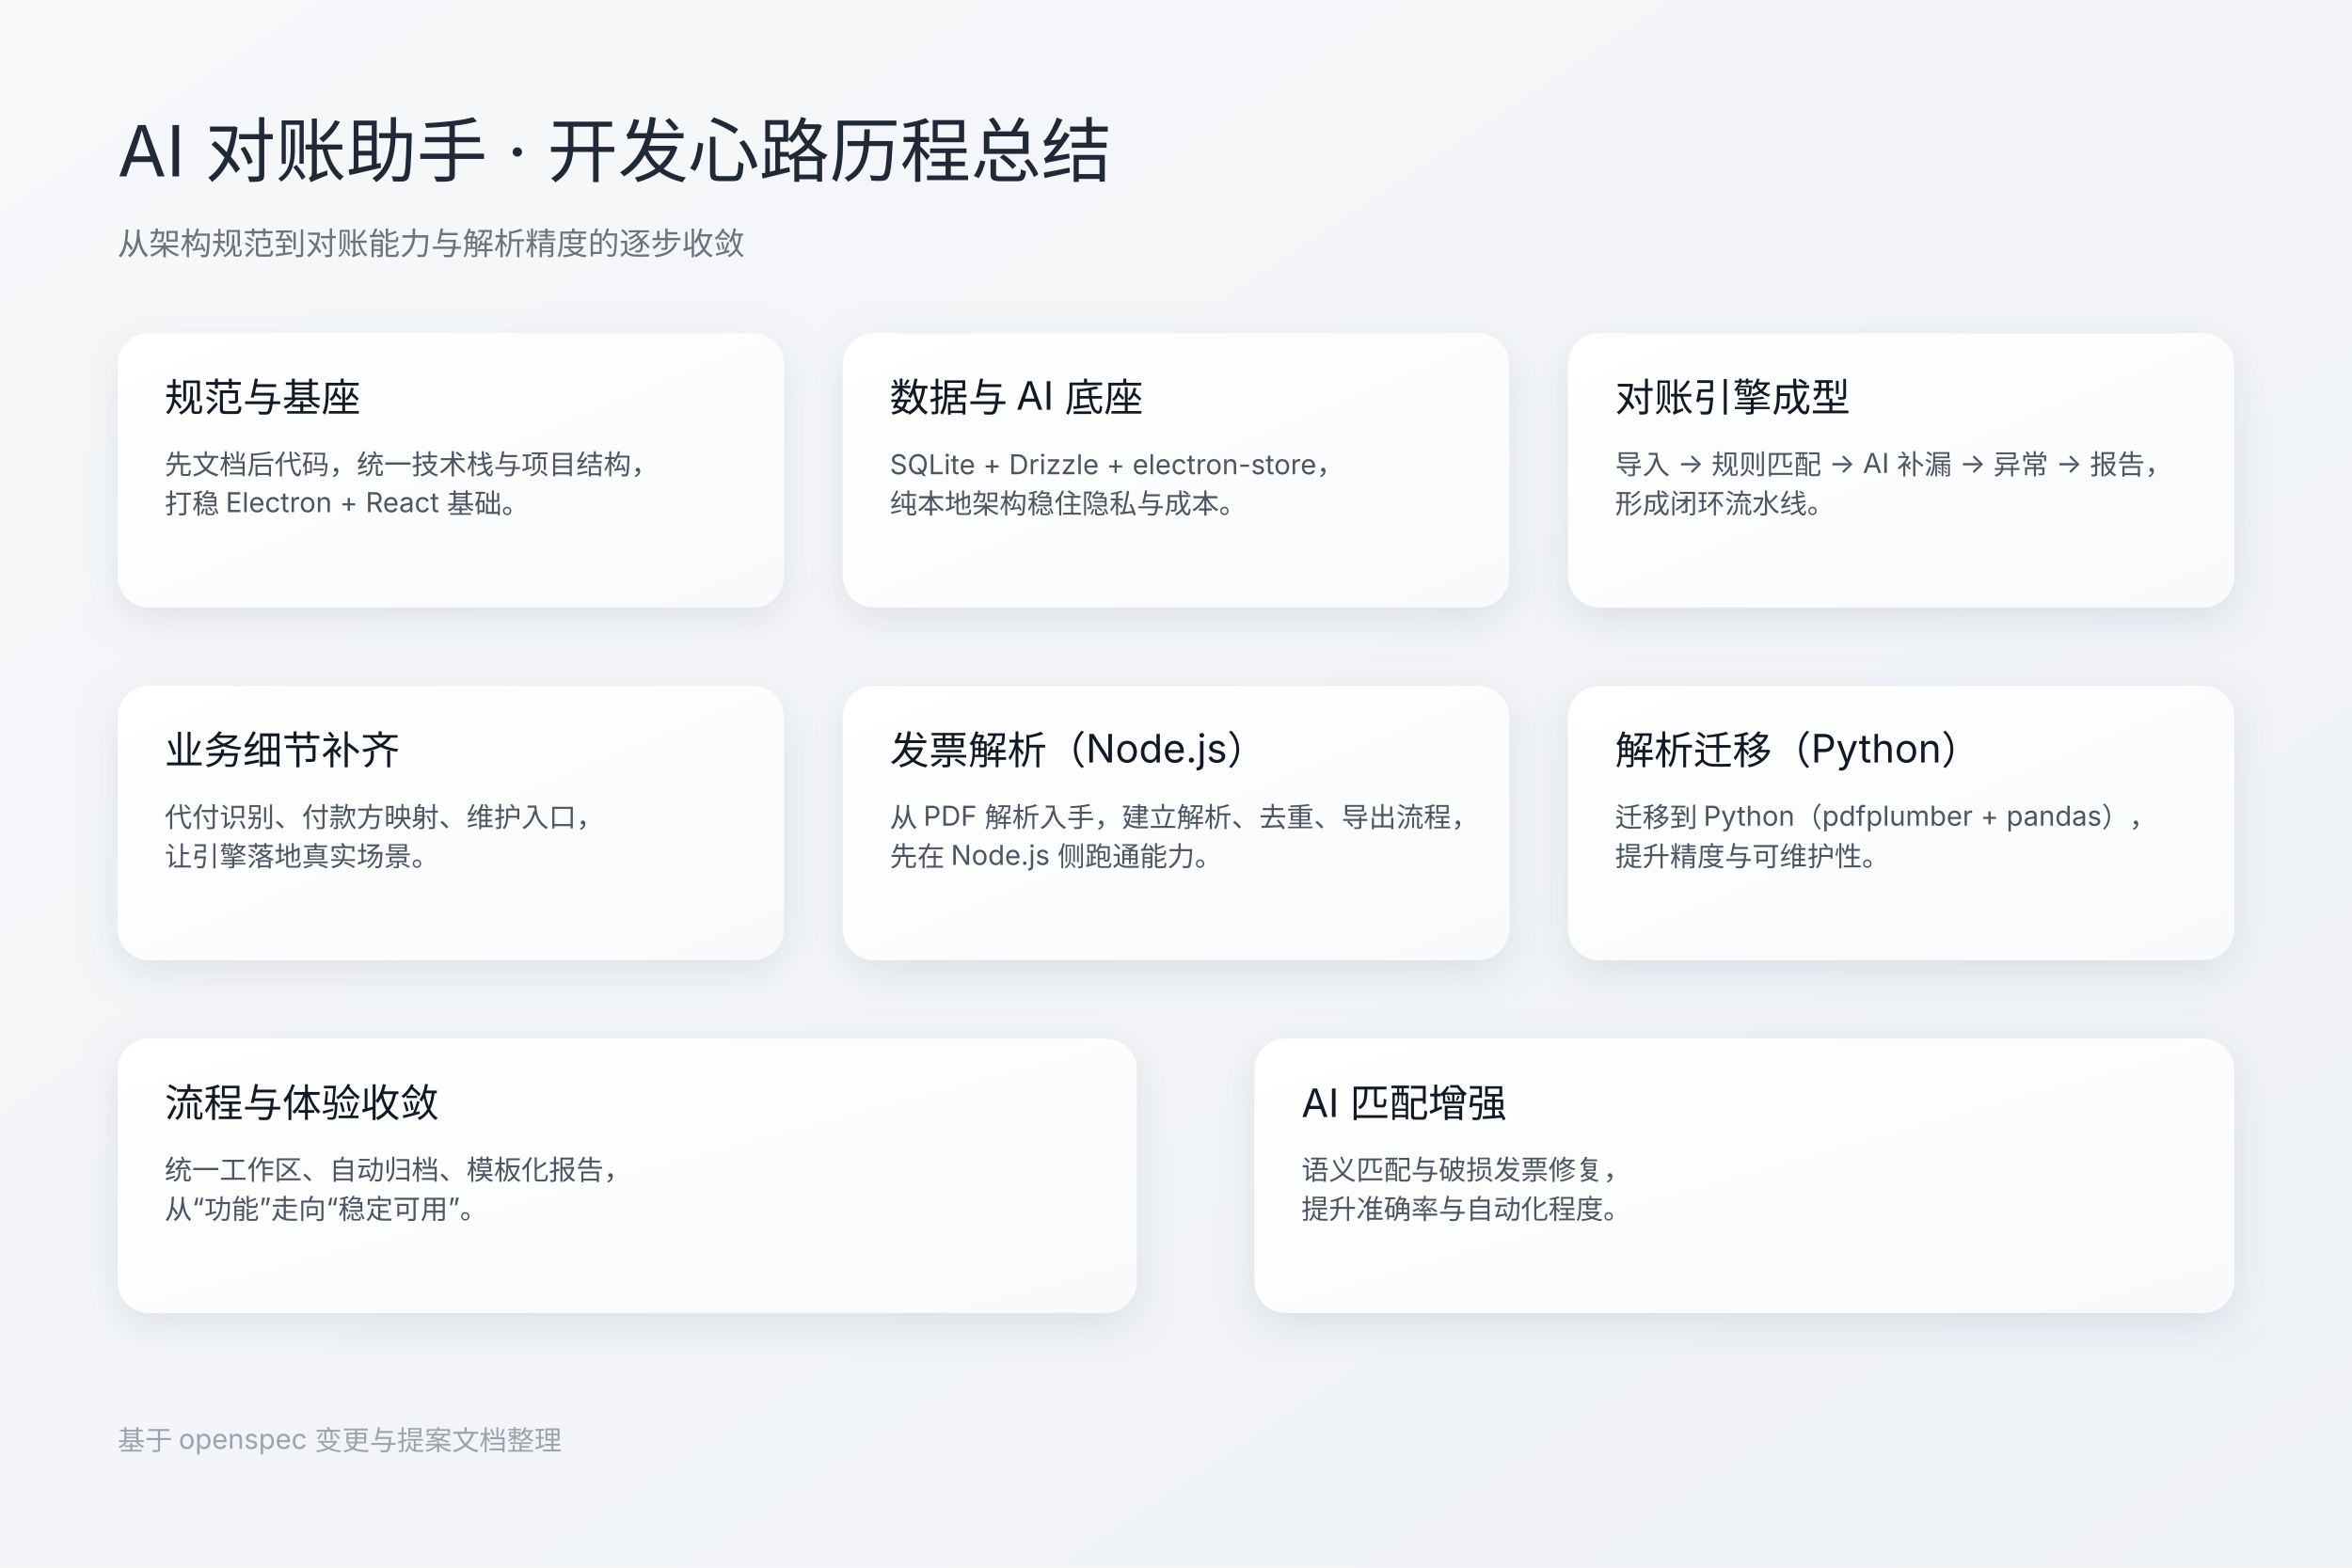
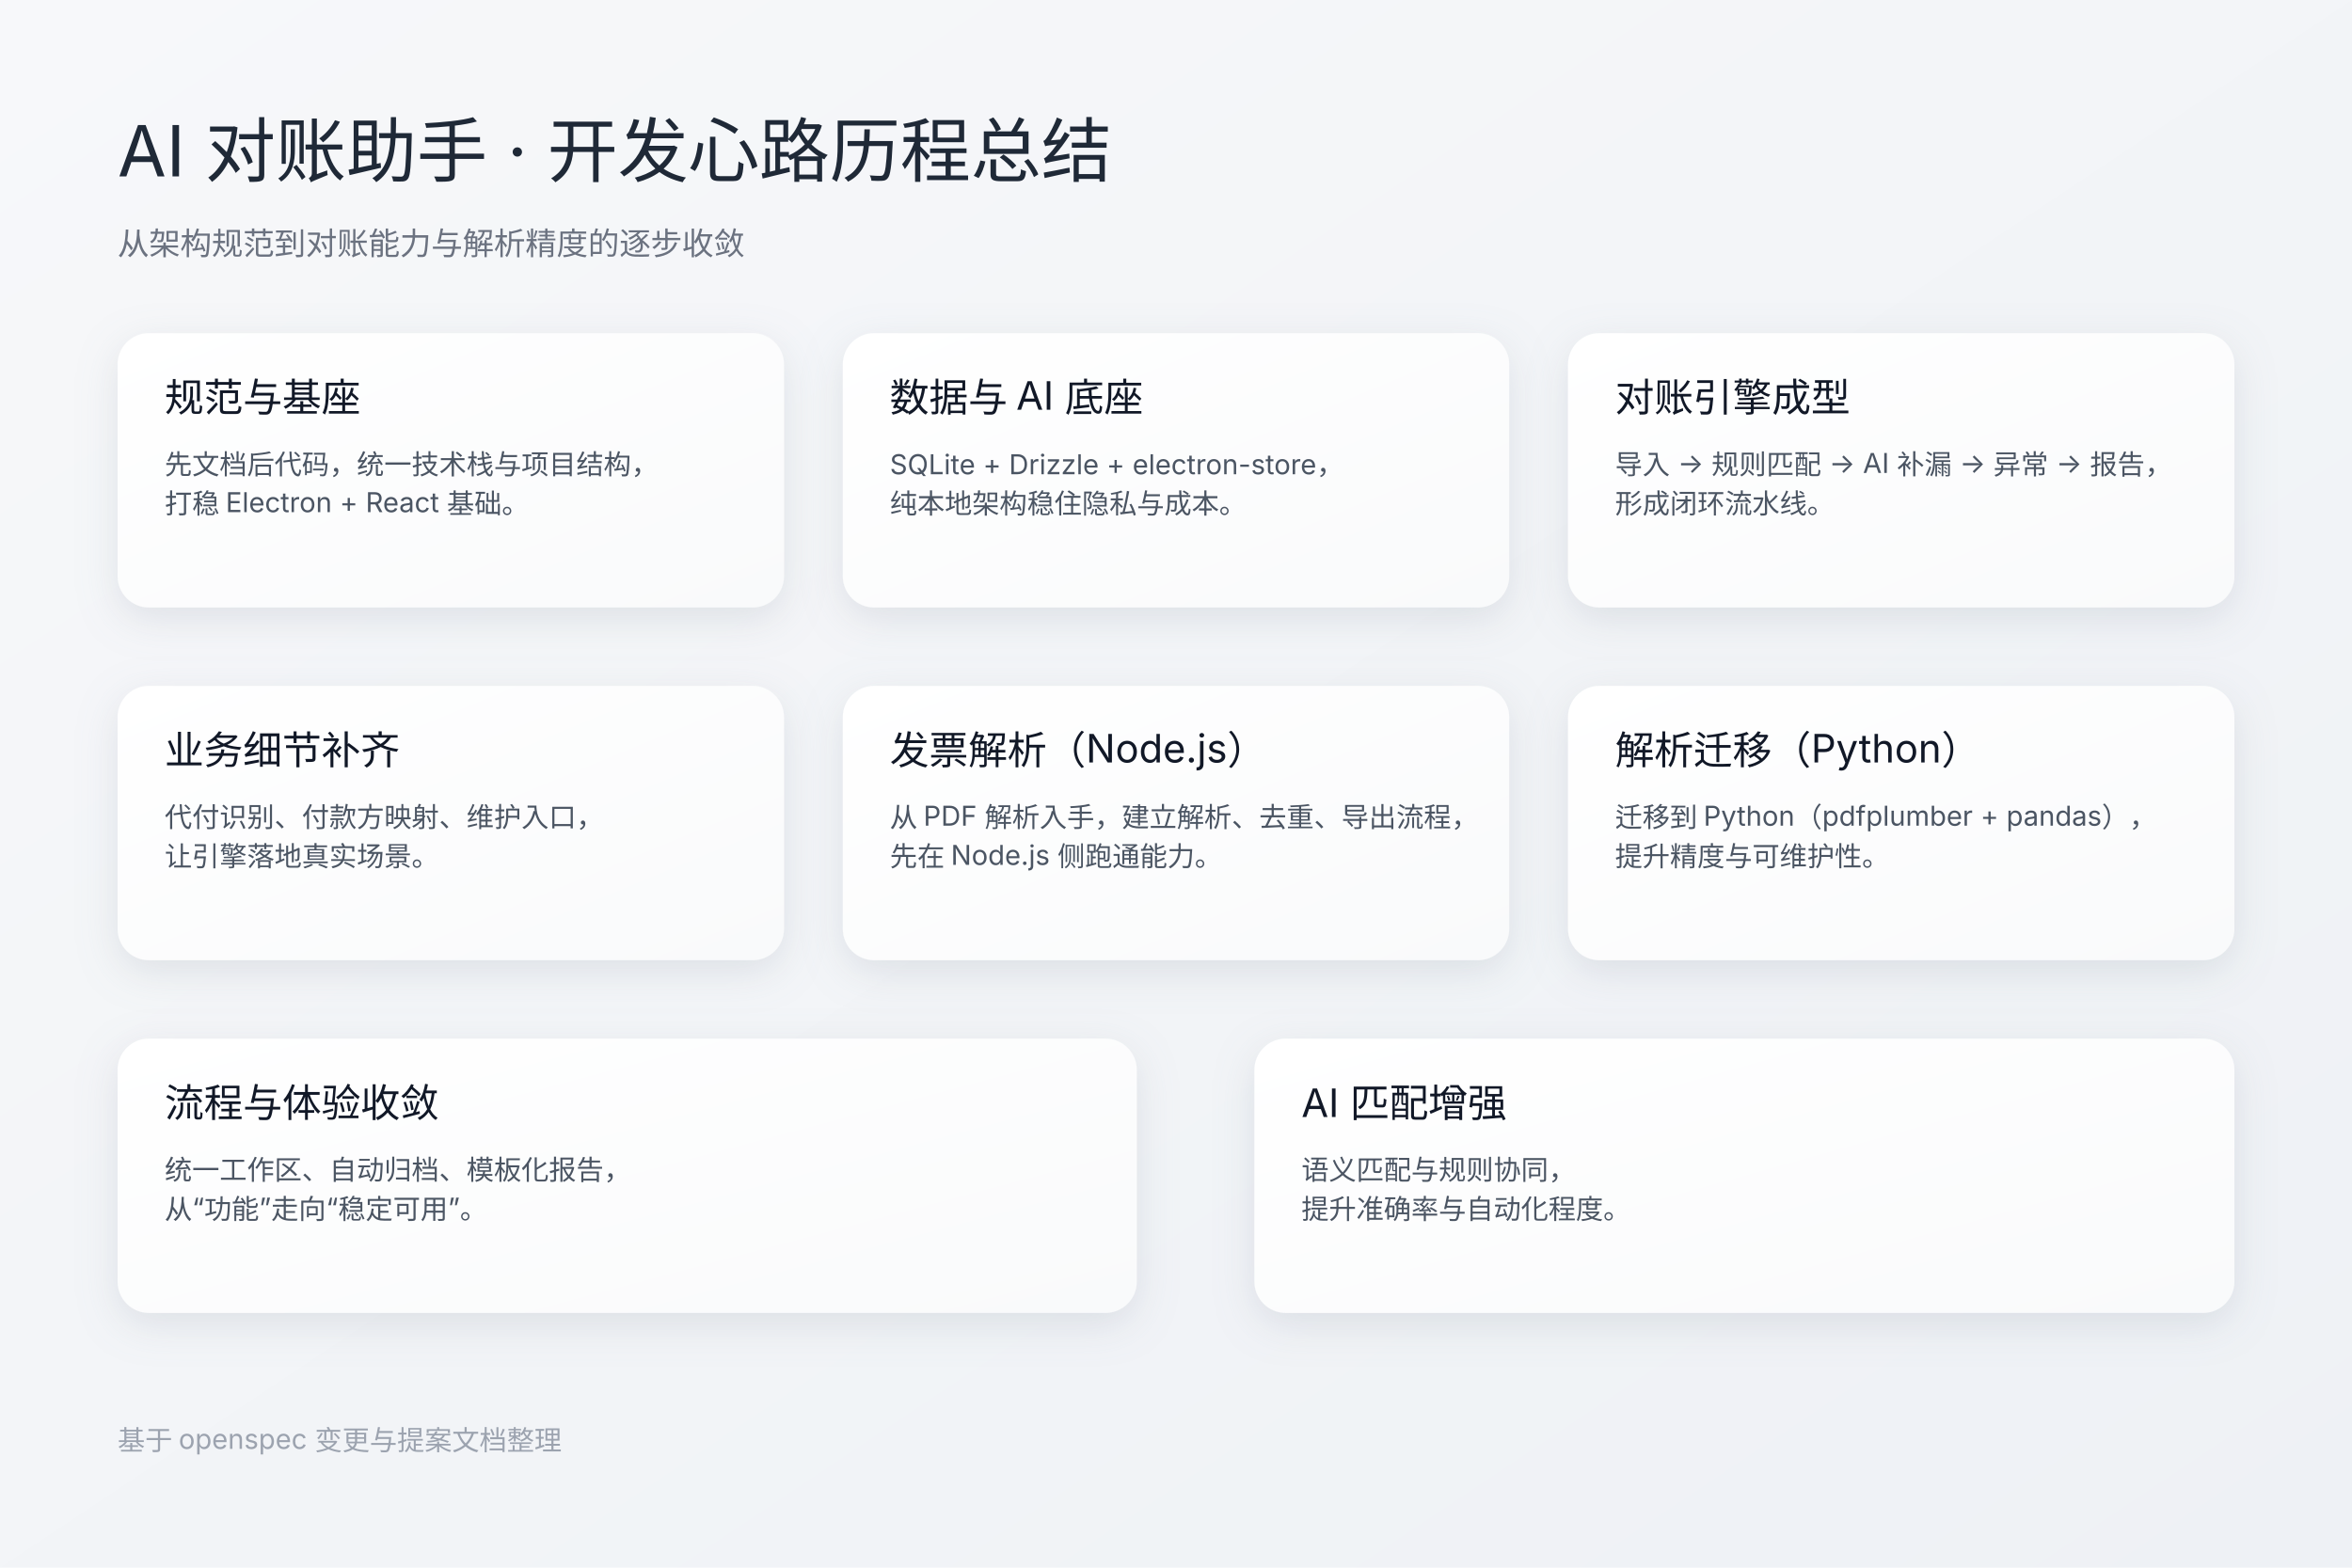
<svg xmlns="http://www.w3.org/2000/svg" width="1200" height="800" viewBox="0 0 1200 800">
  <defs>
    <linearGradient id="bg" x1="0" y1="0" x2="1" y2="1">
      <stop offset="0%" stop-color="#f7f8fa" />
      <stop offset="100%" stop-color="#eef1f5" />
    </linearGradient>
    <linearGradient id="card" x1="0" y1="0" x2="1" y2="1">
      <stop offset="0%" stop-color="#ffffff" />
      <stop offset="100%" stop-color="#f9fafb" />
    </linearGradient>
    <filter id="shadow" x="-20%" y="-20%" width="140%" height="140%">
      <feDropShadow dx="0" dy="6" stdDeviation="10" flood-color="#9aa5b1" flood-opacity="0.25" />
    </filter>
  </defs>
  <rect x="0" y="0" width="1200" height="800" fill="url(#bg)" />
  <text x="60" y="90" font-size="36" font-family="Inter, Arial, sans-serif" fill="#1f2937">AI 对账助手 · 开发心路历程总结</text>
  <text x="60" y="130" font-size="16" font-family="Inter, Arial, sans-serif" fill="#6b7280">从架构规范到对账能力与解析精度的逐步收敛</text>
  <g transform="translate(60,170)">
    <rect x="0" y="0" width="340" height="140" rx="16" fill="url(#card)" filter="url(#shadow)" />
    <text x="24" y="40" font-size="20" font-family="Inter, Arial, sans-serif" fill="#111827">规范与基座</text>
    <text x="24" y="72" font-size="14" font-family="Inter, Arial, sans-serif" fill="#4b5563">先文档后代码，统一技术栈与项目结构，</text>
    <text x="24" y="92" font-size="14" font-family="Inter, Arial, sans-serif" fill="#4b5563">打稳 Electron + React 基础。</text>
  </g>
  <g transform="translate(430,170)">
    <rect x="0" y="0" width="340" height="140" rx="16" fill="url(#card)" filter="url(#shadow)" />
    <text x="24" y="40" font-size="20" font-family="Inter, Arial, sans-serif" fill="#111827">数据与 AI 底座</text>
    <text x="24" y="72" font-size="14" font-family="Inter, Arial, sans-serif" fill="#4b5563">SQLite + Drizzle + electron-store，</text>
    <text x="24" y="92" font-size="14" font-family="Inter, Arial, sans-serif" fill="#4b5563">纯本地架构稳住隐私与成本。</text>
  </g>
  <g transform="translate(800,170)">
    <rect x="0" y="0" width="340" height="140" rx="16" fill="url(#card)" filter="url(#shadow)" />
    <text x="24" y="40" font-size="20" font-family="Inter, Arial, sans-serif" fill="#111827">对账引擎成型</text>
    <text x="24" y="72" font-size="14" font-family="Inter, Arial, sans-serif" fill="#4b5563">导入 → 规则匹配 → AI 补漏 → 异常 → 报告，</text>
    <text x="24" y="92" font-size="14" font-family="Inter, Arial, sans-serif" fill="#4b5563">形成闭环流水线。</text>
  </g>
  <g transform="translate(60,350)">
    <rect x="0" y="0" width="340" height="140" rx="16" fill="url(#card)" filter="url(#shadow)" />
    <text x="24" y="40" font-size="20" font-family="Inter, Arial, sans-serif" fill="#111827">业务细节补齐</text>
    <text x="24" y="72" font-size="14" font-family="Inter, Arial, sans-serif" fill="#4b5563">代付识别、付款方映射、维护入口，</text>
    <text x="24" y="92" font-size="14" font-family="Inter, Arial, sans-serif" fill="#4b5563">让引擎落地真实场景。</text>
  </g>
  <g transform="translate(430,350)">
    <rect x="0" y="0" width="340" height="140" rx="16" fill="url(#card)" filter="url(#shadow)" />
    <text x="24" y="40" font-size="20" font-family="Inter, Arial, sans-serif" fill="#111827">发票解析（Node.js）</text>
    <text x="24" y="72" font-size="14" font-family="Inter, Arial, sans-serif" fill="#4b5563">从 PDF 解析入手，建立解析、去重、导出流程，</text>
    <text x="24" y="92" font-size="14" font-family="Inter, Arial, sans-serif" fill="#4b5563">先在 Node.js 侧跑通能力。</text>
  </g>
  <g transform="translate(800,350)">
    <rect x="0" y="0" width="340" height="140" rx="16" fill="url(#card)" filter="url(#shadow)" />
    <text x="24" y="40" font-size="20" font-family="Inter, Arial, sans-serif" fill="#111827">解析迁移（Python）</text>
    <text x="24" y="72" font-size="14" font-family="Inter, Arial, sans-serif" fill="#4b5563">迁移到 Python（pdfplumber + pandas），</text>
    <text x="24" y="92" font-size="14" font-family="Inter, Arial, sans-serif" fill="#4b5563">提升精度与可维护性。</text>
  </g>
  <g transform="translate(60,530)">
    <rect x="0" y="0" width="520" height="140" rx="16" fill="url(#card)" filter="url(#shadow)" />
    <text x="24" y="40" font-size="20" font-family="Inter, Arial, sans-serif" fill="#111827">流程与体验收敛</text>
    <text x="24" y="72" font-size="14" font-family="Inter, Arial, sans-serif" fill="#4b5563">统一工作区、自动归档、模板化报告，</text>
    <text x="24" y="92" font-size="14" font-family="Inter, Arial, sans-serif" fill="#4b5563">从“功能”走向“稳定可用”。</text>
  </g>
  <g transform="translate(640,530)">
    <rect x="0" y="0" width="500" height="140" rx="16" fill="url(#card)" filter="url(#shadow)" />
    <text x="24" y="40" font-size="20" font-family="Inter, Arial, sans-serif" fill="#111827">AI 匹配增强</text>
-     <text x="24" y="72" font-size="14" font-family="Inter, Arial, sans-serif" fill="#4b5563">语义匹配与破损发票修复，</text>
+     <text x="24" y="72" font-size="14" font-family="Inter, Arial, sans-serif" fill="#4b5563">语义匹配与规则协同，</text>
    <text x="24" y="92" font-size="14" font-family="Inter, Arial, sans-serif" fill="#4b5563">提升准确率与自动化程度。</text>
  </g>
  <text x="60" y="740" font-size="14" font-family="Inter, Arial, sans-serif" fill="#9ca3af">基于 openspec 变更与提案文档整理</text>
</svg>
